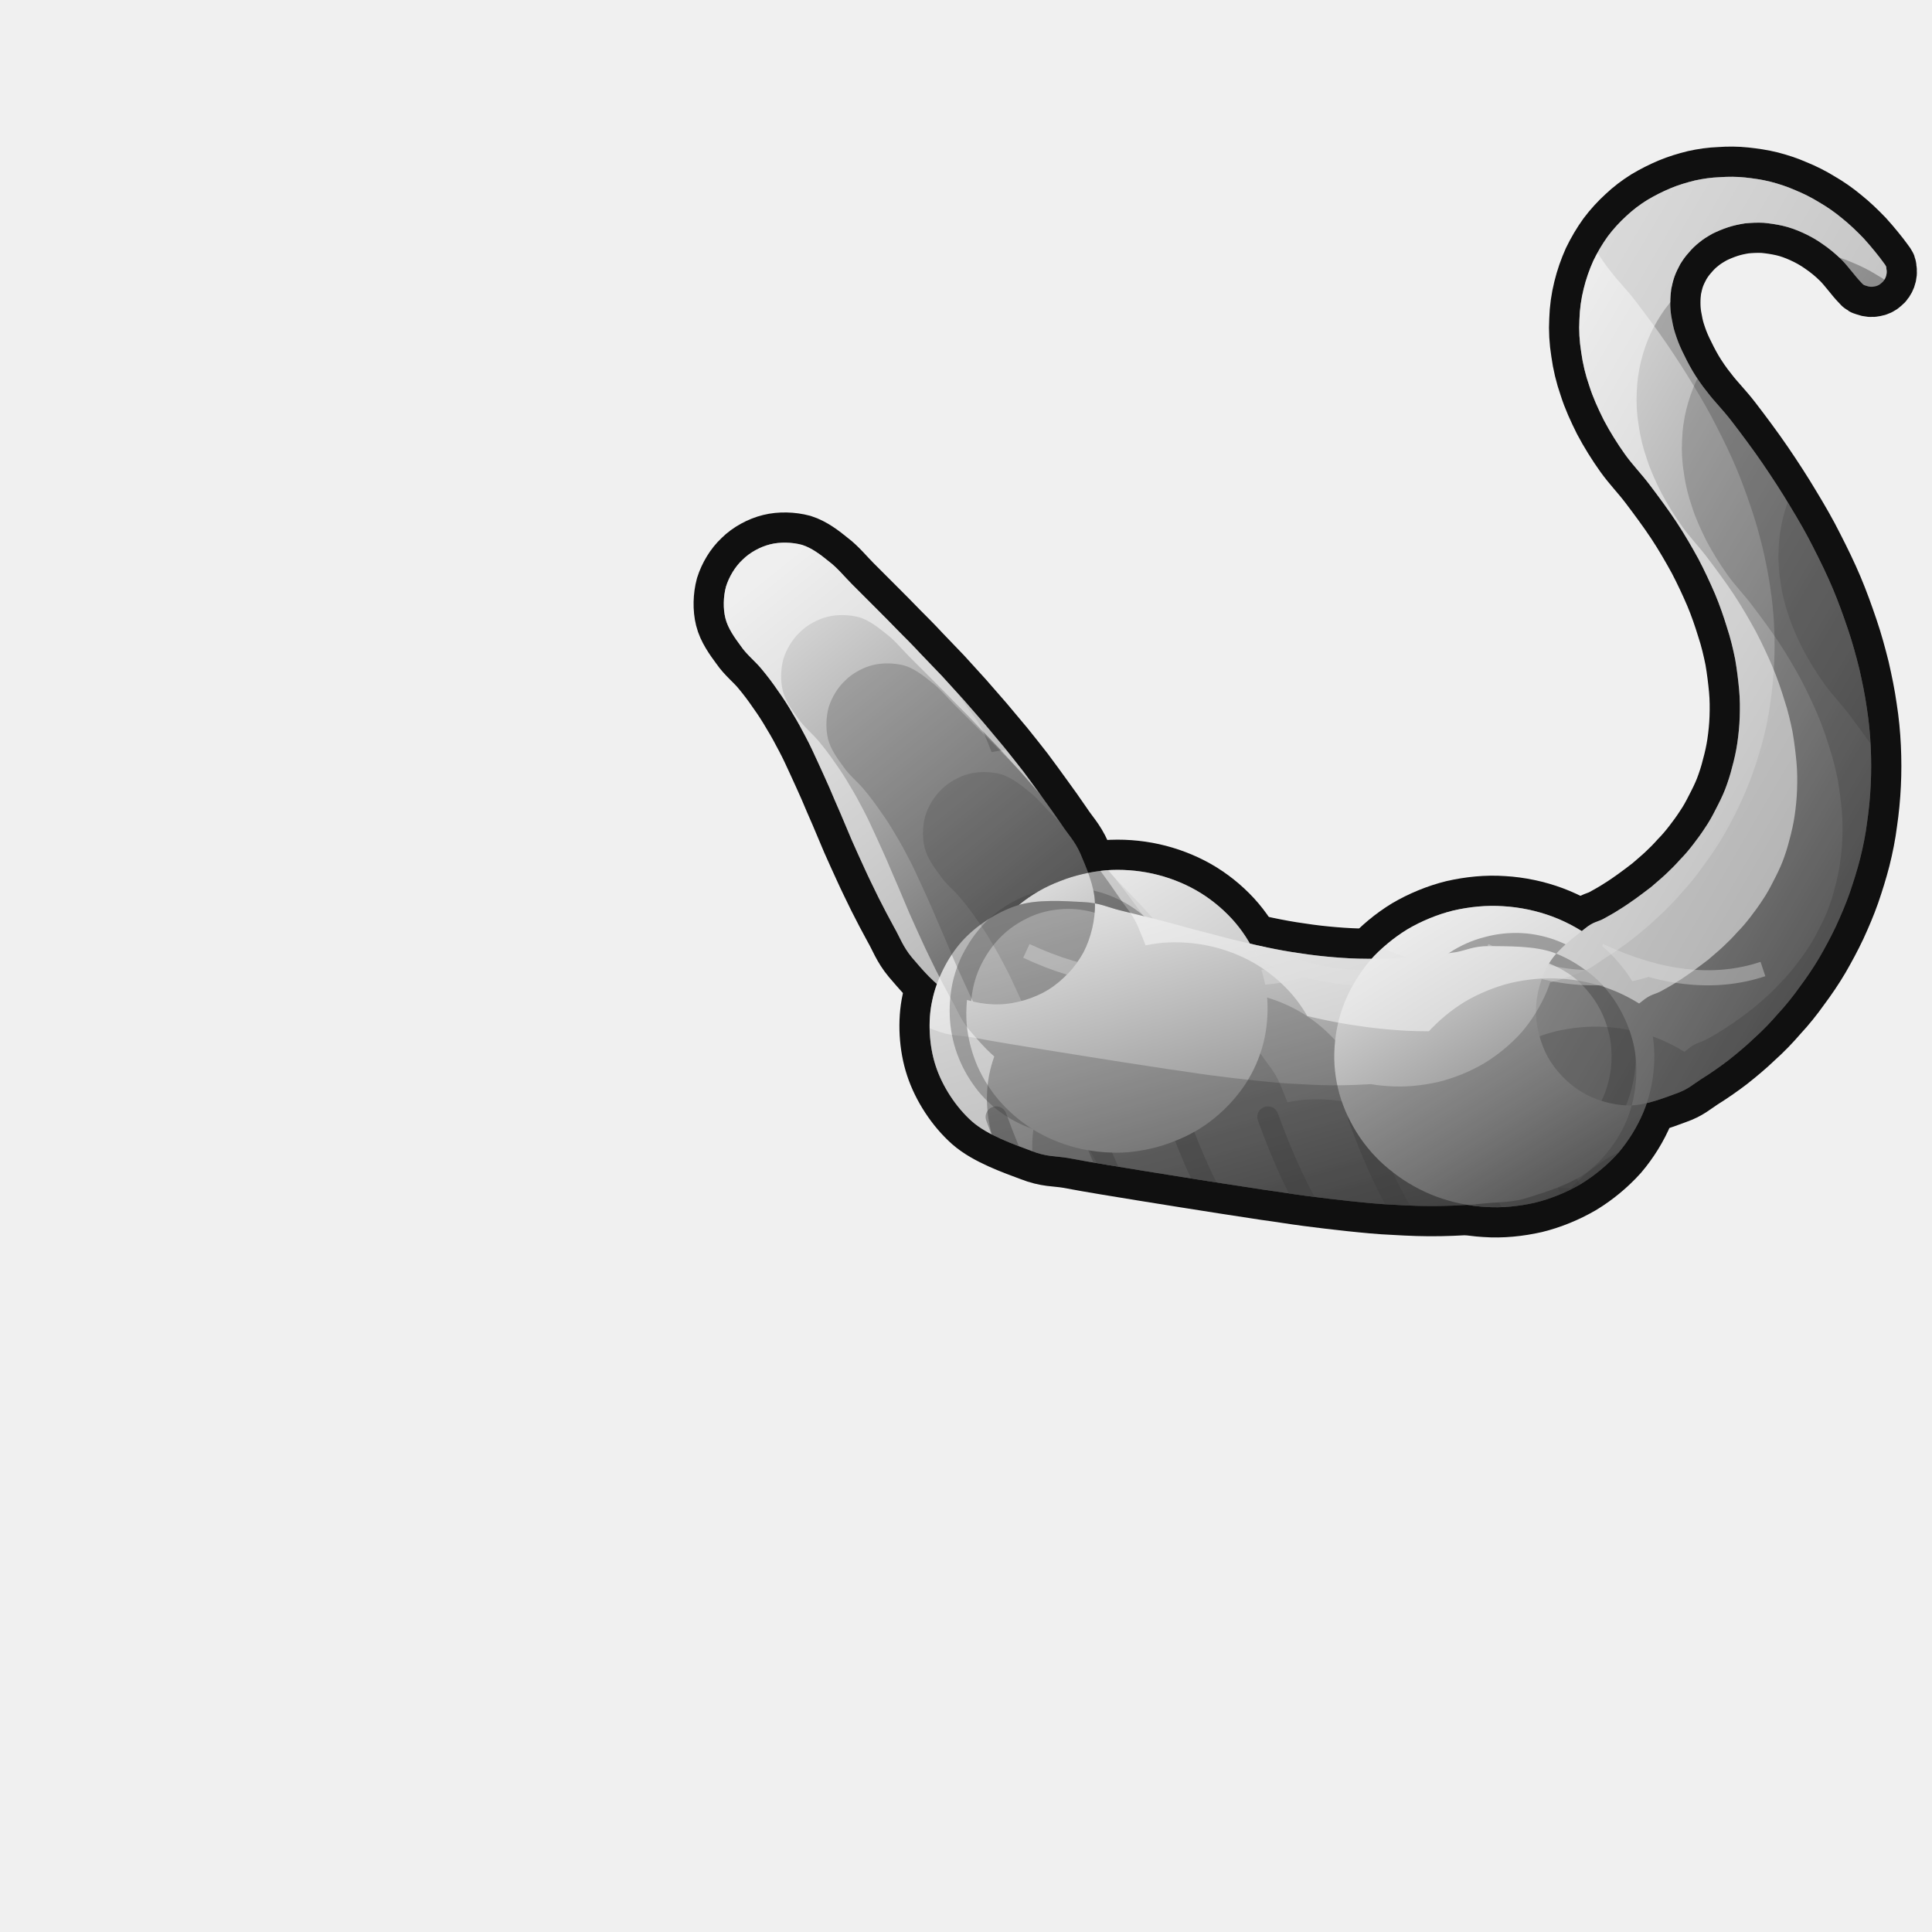
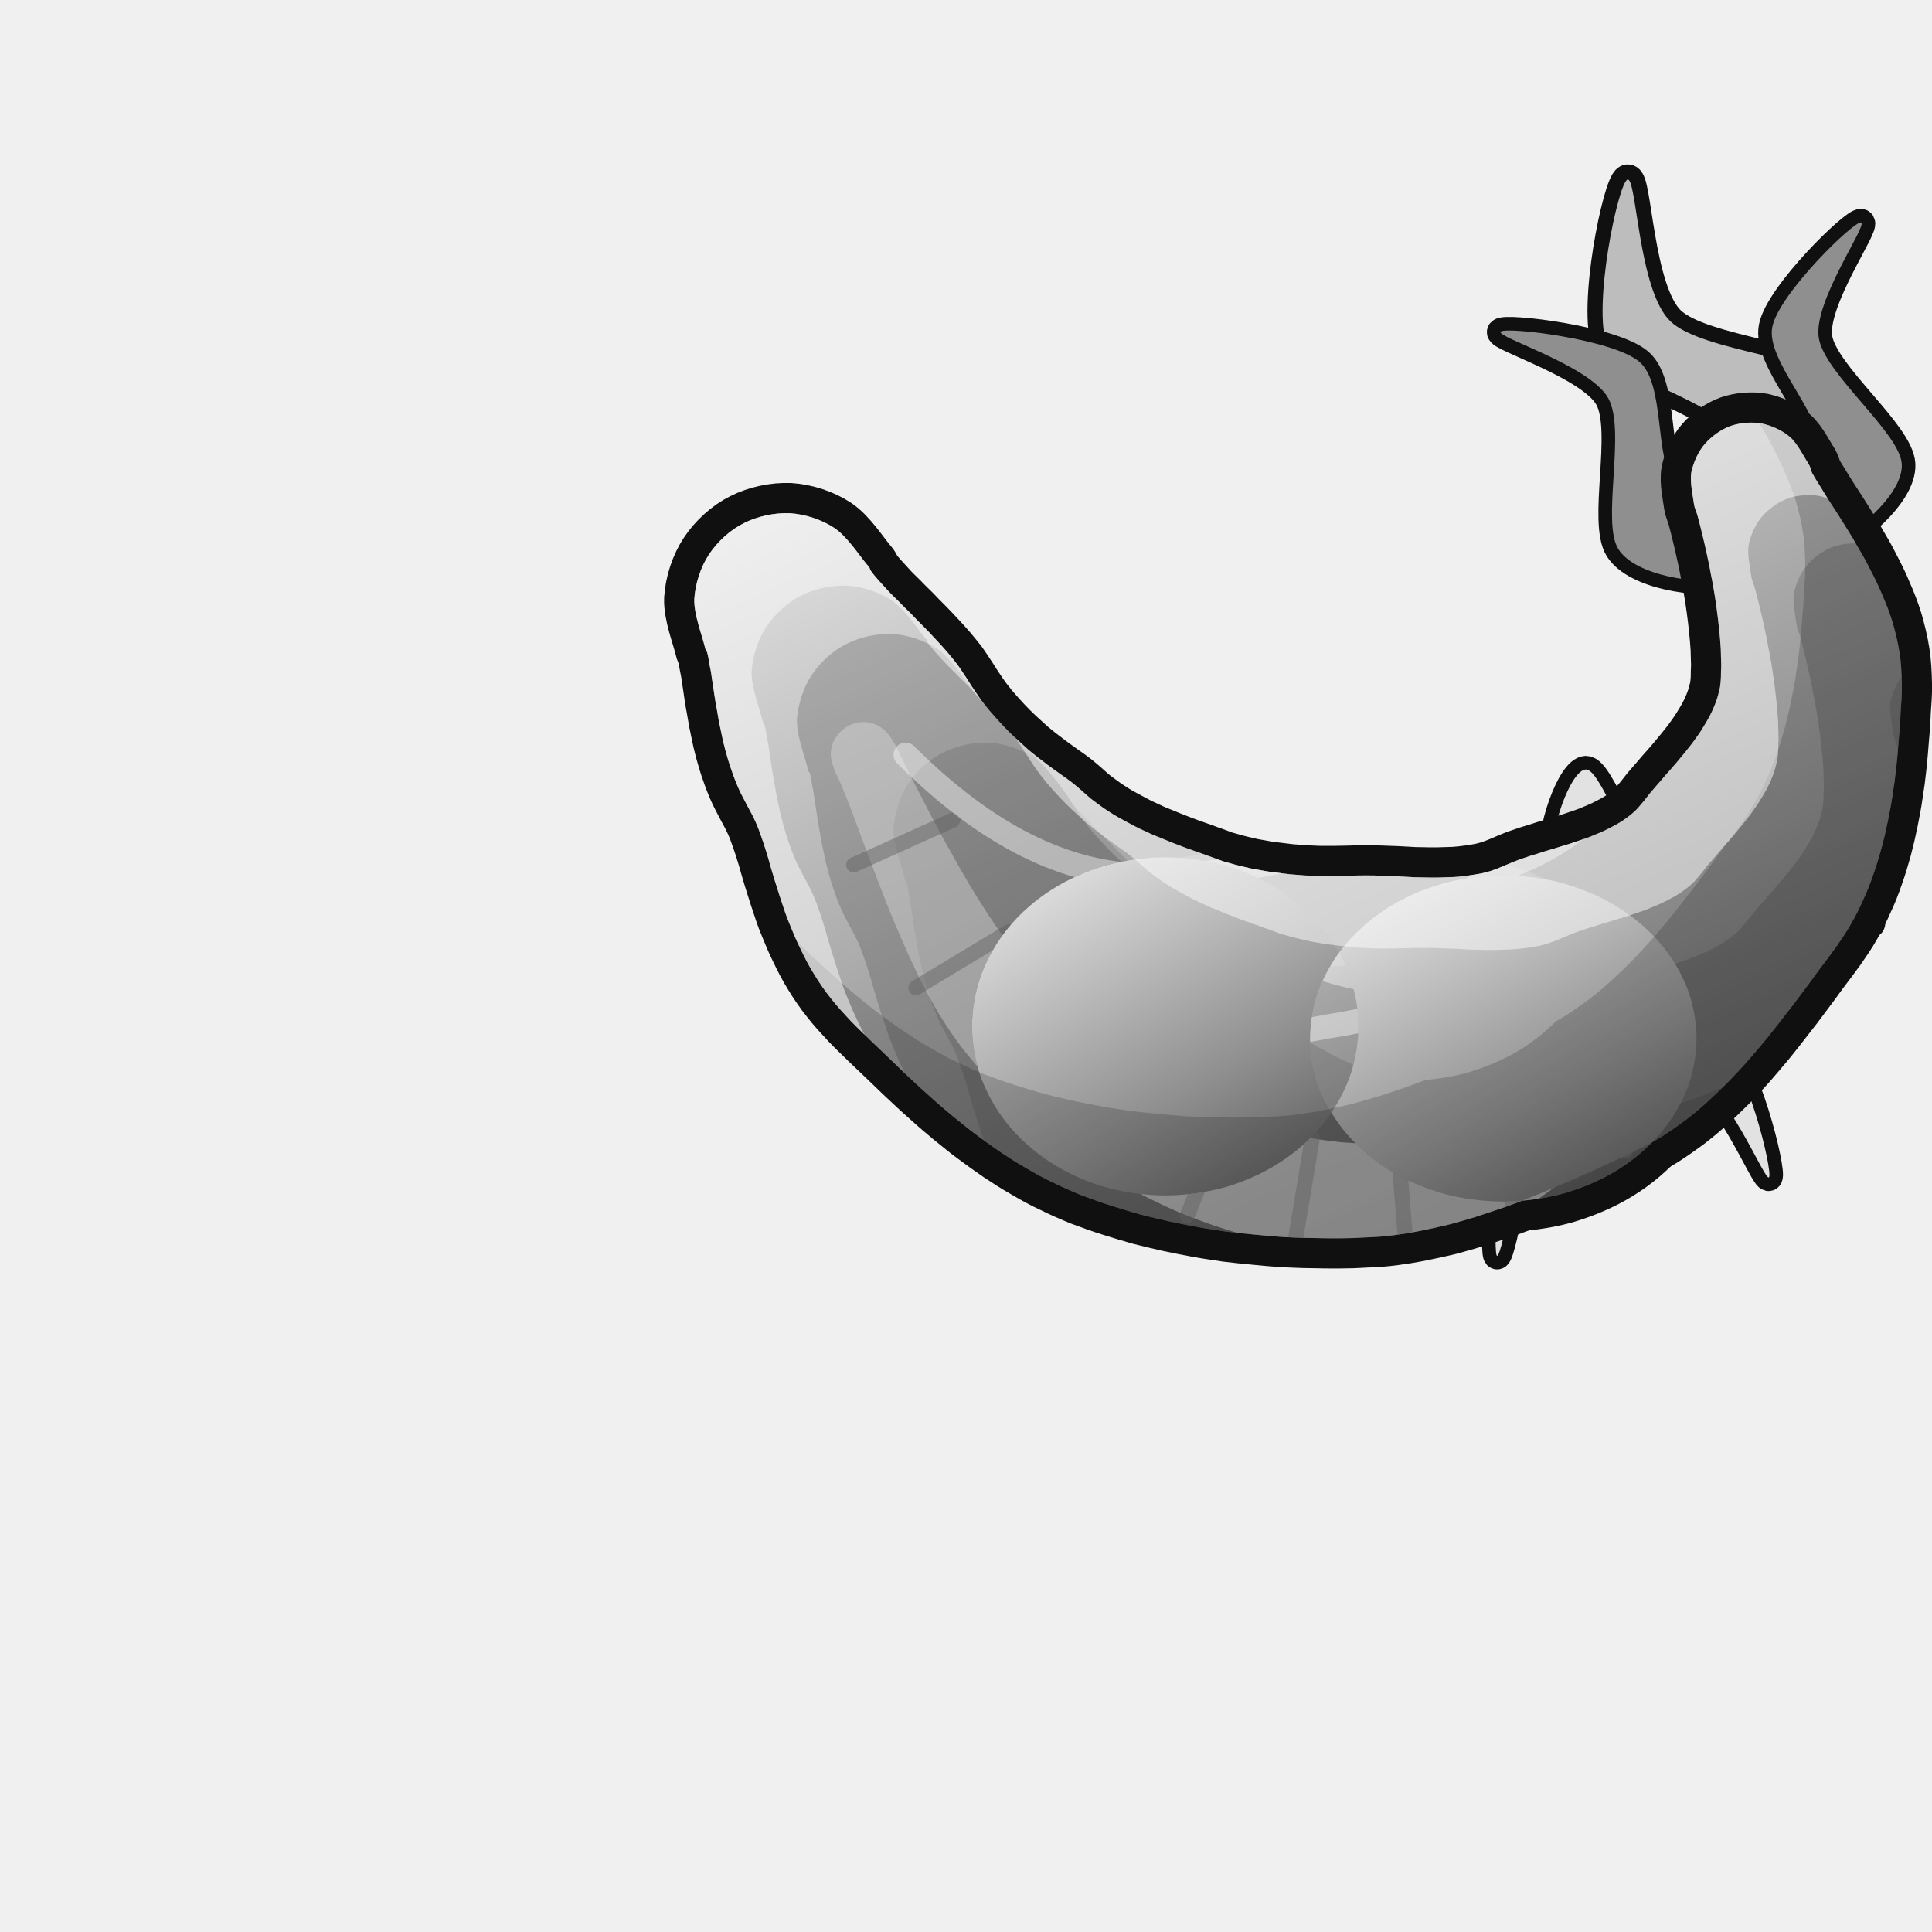
<svg xmlns="http://www.w3.org/2000/svg" viewBox="0 0 64 64" width="512" height="512" shape-rendering="geometricPrecision">
  <defs>
    <linearGradient id="b16-vol" x1="0.18" y1="0.02" x2="0.82" y2="1">
      <stop offset="0" stop-color="#e2e2e2" />
      <stop offset="0.30" stop-color="#bdbdbd" />
      <stop offset="0.66" stop-color="#8f8f8f" />
      <stop offset="1" stop-color="#5d5d5d" />
    </linearGradient>
    <linearGradient id="b16-volV" x1="0.42" y1="0" x2="0.58" y2="1">
      <stop offset="0" stop-color="#e2e2e2" />
      <stop offset="0.34" stop-color="#bdbdbd" />
      <stop offset="0.74" stop-color="#8f8f8f" />
      <stop offset="1" stop-color="#5d5d5d" />
    </linearGradient>
    <linearGradient id="b16-vol2" x1="0.2" y1="0" x2="0.8" y2="1">
      <stop offset="0" stop-color="#bdbdbd" />
      <stop offset="0.5" stop-color="#5d5d5d" />
      <stop offset="1" stop-color="#3b3b3b" />
    </linearGradient>
    <linearGradient id="b16-membrane" x1="0.12" y1="0" x2="0.78" y2="1">
      <stop offset="0" stop-color="#bdbdbd" />
      <stop offset="0.45" stop-color="#8f8f8f" />
      <stop offset="1" stop-color="#5d5d5d" />
    </linearGradient>
    <radialGradient id="b16-sheen" cx="0.34" cy="0.24" r="0.95">
      <stop offset="0" stop-color="#fbfbfb" stop-opacity="0.62" />
      <stop offset="0.38" stop-color="#fbfbfb" stop-opacity="0.22" />
      <stop offset="1" stop-color="#fbfbfb" stop-opacity="0" />
    </radialGradient>
  </defs>
  <g id="b16">
    <defs>
-       <path id="b16-s0" d="M24.54,21.4C24.73,21.68 25.01,21.9 25.21,22.14C25.42,22.39 25.6,22.63 25.77,22.88C25.95,23.13 26.11,23.38 26.26,23.64C26.42,23.9 26.56,24.16 26.7,24.43C26.84,24.69 26.96,24.96 27.09,25.24C27.22,25.52 27.34,25.79 27.47,26.08C27.59,26.36 27.71,26.65 27.84,26.94C27.97,27.24 28.09,27.54 28.22,27.84C28.36,28.15 28.49,28.45 28.64,28.77C28.78,29.08 28.94,29.4 29.1,29.73C29.26,30.05 29.44,30.39 29.62,30.72C29.81,31.05 29.91,31.36 30.21,31.72C30.52,32.08 30.97,32.63 31.45,32.89C31.93,33.14 32.55,33.29 33.1,33.27C33.64,33.26 34.26,33.07 34.72,32.79C35.19,32.5 35.63,32.03 35.89,31.55C36.14,31.07 36.29,30.45 36.27,29.9C36.26,29.36 35.97,28.71 35.79,28.28C35.6,27.85 35.37,27.63 35.17,27.32C34.96,27.01 34.75,26.72 34.54,26.43C34.33,26.14 34.12,25.85 33.91,25.57C33.69,25.29 33.48,25.02 33.26,24.75C33.04,24.48 32.81,24.22 32.59,23.95C32.36,23.69 32.14,23.43 31.91,23.17C31.68,22.91 31.44,22.66 31.21,22.4C30.97,22.15 30.73,21.9 30.49,21.65C30.25,21.39 30,21.14 29.75,20.89C29.51,20.64 29.26,20.39 29,20.13C28.75,19.88 28.49,19.62 28.23,19.36C27.97,19.1 27.74,18.81 27.46,18.6C27.19,18.38 26.89,18.15 26.57,18.05C26.24,17.96 25.84,17.95 25.52,18.03C25.19,18.11 24.84,18.3 24.6,18.54C24.35,18.77 24.15,19.11 24.05,19.43C23.96,19.76 23.95,20.16 24.03,20.48C24.11,20.81 24.34,21.13 24.54,21.4Z" />
-       <path id="b16-s1" d="M41.98,33.1C42.01,33.58 41.97,34.09 41.85,34.56C41.73,35.03 41.52,35.51 41.25,35.92C40.98,36.33 40.62,36.72 40.23,37.04C39.84,37.36 39.37,37.63 38.89,37.81C38.42,38 37.89,38.12 37.37,38.17C36.86,38.21 36.32,38.17 35.82,38.06C35.32,37.95 34.82,37.76 34.38,37.51C33.94,37.26 33.53,36.93 33.19,36.56C32.86,36.2 32.58,35.77 32.38,35.32C32.19,34.88 32.06,34.38 32.02,33.9C31.99,33.42 32.03,32.91 32.15,32.44C32.27,31.97 32.48,31.49 32.75,31.08C33.02,30.67 33.38,30.28 33.77,29.96C34.16,29.64 34.63,29.37 35.11,29.19C35.58,29 36.11,28.88 36.63,28.83C37.14,28.79 37.68,28.83 38.18,28.94C38.68,29.05 39.18,29.24 39.62,29.49C40.06,29.74 40.47,30.07 40.81,30.44C41.14,30.8 41.42,31.23 41.62,31.68C41.81,32.12 41.94,32.62 41.98,33.1Z" />
-       <path id="b16-s2" d="M34.15,38.12C34.68,38.33 34.97,38.29 35.38,38.36C35.8,38.44 36.21,38.51 36.63,38.58C37.05,38.65 37.47,38.72 37.91,38.79C38.34,38.86 38.77,38.93 39.22,39C39.66,39.07 40.1,39.14 40.55,39.21C41,39.28 41.46,39.35 41.92,39.42C42.38,39.48 42.84,39.56 43.31,39.62C43.78,39.68 44.26,39.74 44.74,39.79C45.22,39.84 45.71,39.89 46.2,39.91C46.7,39.94 47.2,39.96 47.71,39.95C48.22,39.94 48.77,39.91 49.26,39.86C49.75,39.81 50.1,39.84 50.66,39.66C51.23,39.48 52.11,39.21 52.65,38.77C53.2,38.33 53.68,37.66 53.93,37C54.18,36.35 54.27,35.53 54.16,34.84C54.05,34.14 53.71,33.39 53.27,32.85C52.83,32.3 52.16,31.82 51.5,31.57C50.85,31.32 49.88,31.35 49.34,31.34C48.79,31.34 48.58,31.48 48.24,31.54C47.9,31.59 47.61,31.63 47.29,31.66C46.96,31.7 46.63,31.73 46.3,31.74C45.96,31.76 45.61,31.77 45.26,31.76C44.91,31.76 44.55,31.74 44.19,31.71C43.83,31.68 43.46,31.64 43.08,31.58C42.71,31.53 42.33,31.46 41.95,31.38C41.56,31.3 41.18,31.2 40.78,31.11C40.39,31.01 40,30.9 39.59,30.8C39.19,30.69 38.79,30.58 38.37,30.47C37.96,30.37 37.54,30.26 37.12,30.16C36.7,30.06 36.43,29.9 35.85,29.88C35.28,29.85 34.34,29.78 33.68,30C33.01,30.22 32.32,30.67 31.85,31.2C31.39,31.72 31.02,32.46 30.88,33.15C30.73,33.83 30.78,34.66 31,35.32C31.22,35.99 31.67,36.68 32.2,37.15C32.72,37.61 33.62,37.92 34.15,38.12Z" />
-       <path id="b16-s3" d="M54.79,35.32C54.76,35.83 54.64,36.36 54.44,36.84C54.24,37.32 53.95,37.79 53.61,38.19C53.26,38.58 52.83,38.94 52.37,39.22C51.91,39.49 51.38,39.71 50.85,39.84C50.32,39.96 49.75,40.02 49.2,39.98C48.66,39.95 48.09,39.83 47.58,39.64C47.07,39.45 46.57,39.17 46.15,38.84C45.72,38.52 45.34,38.11 45.04,37.67C44.75,37.24 44.51,36.74 44.37,36.24C44.23,35.74 44.17,35.2 44.21,34.68C44.24,34.17 44.36,33.64 44.56,33.16C44.76,32.68 45.05,32.21 45.39,31.81C45.74,31.42 46.17,31.06 46.63,30.78C47.09,30.51 47.62,30.29 48.15,30.16C48.68,30.04 49.25,29.98 49.8,30.02C50.34,30.05 50.91,30.17 51.42,30.36C51.93,30.55 52.43,30.83 52.85,31.16C53.28,31.48 53.66,31.89 53.96,32.33C54.25,32.76 54.49,33.26 54.63,33.76C54.77,34.26 54.83,34.8 54.79,35.32Z" />
-       <path id="b16-s4" d="M55.51,36.23C55.91,36.09 56.06,35.94 56.35,35.75C56.64,35.57 56.96,35.35 57.26,35.12C57.55,34.89 57.84,34.65 58.11,34.39C58.39,34.14 58.65,33.87 58.9,33.58C59.16,33.3 59.4,33 59.62,32.69C59.85,32.38 60.07,32.06 60.27,31.72C60.46,31.39 60.65,31.04 60.82,30.68C60.98,30.33 61.14,29.96 61.27,29.59C61.4,29.21 61.52,28.83 61.62,28.44C61.72,28.04 61.8,27.64 61.85,27.24C61.91,26.83 61.95,26.42 61.97,26C61.99,25.59 61.99,25.17 61.97,24.74C61.95,24.32 61.91,23.89 61.84,23.45C61.78,23.02 61.69,22.59 61.59,22.15C61.48,21.71 61.36,21.27 61.21,20.83C61.06,20.39 60.9,19.94 60.71,19.49C60.52,19.04 60.3,18.59 60.07,18.14C59.84,17.68 59.58,17.23 59.3,16.77C59.02,16.3 58.72,15.84 58.4,15.37C58.08,14.9 57.66,14.34 57.36,13.95C57.06,13.56 56.79,13.3 56.58,13.02C56.36,12.75 56.21,12.52 56.07,12.29C55.93,12.05 55.82,11.83 55.72,11.62C55.62,11.41 55.55,11.22 55.49,11.03C55.43,10.85 55.4,10.67 55.37,10.51C55.34,10.34 55.33,10.18 55.33,10.03C55.33,9.87 55.34,9.73 55.36,9.58C55.39,9.44 55.42,9.3 55.47,9.16C55.52,9.02 55.59,8.88 55.66,8.75C55.74,8.62 55.83,8.49 55.94,8.37C56.04,8.25 56.16,8.13 56.29,8.03C56.42,7.92 56.57,7.83 56.73,7.74C56.89,7.66 57.06,7.59 57.24,7.53C57.42,7.47 57.61,7.43 57.8,7.4C58,7.38 58.21,7.37 58.42,7.38C58.63,7.4 58.84,7.43 59.06,7.48C59.28,7.53 59.5,7.61 59.72,7.71C59.94,7.81 60.16,7.93 60.37,8.08C60.59,8.23 60.8,8.4 61.01,8.61C61.21,8.81 61.48,9.18 61.62,9.32C61.75,9.47 61.75,9.44 61.83,9.47C61.91,9.5 62.01,9.51 62.09,9.49C62.17,9.48 62.26,9.44 62.32,9.38C62.39,9.33 62.44,9.25 62.47,9.17C62.5,9.09 62.51,8.99 62.49,8.91C62.48,8.83 62.51,8.85 62.38,8.68C62.26,8.51 61.96,8.14 61.74,7.9C61.51,7.66 61.27,7.43 61.02,7.23C60.78,7.03 60.52,6.85 60.26,6.7C60,6.54 59.74,6.41 59.47,6.3C59.2,6.18 58.92,6.09 58.65,6.02C58.37,5.95 58.09,5.91 57.81,5.88C57.53,5.85 57.25,5.85 56.97,5.87C56.69,5.88 56.41,5.92 56.14,5.98C55.86,6.05 55.59,6.13 55.33,6.24C55.07,6.35 54.81,6.48 54.56,6.63C54.32,6.78 54.08,6.96 53.87,7.16C53.65,7.36 53.44,7.59 53.26,7.83C53.08,8.08 52.92,8.35 52.78,8.64C52.65,8.93 52.54,9.24 52.46,9.57C52.38,9.89 52.33,10.24 52.32,10.59C52.3,10.94 52.32,11.3 52.38,11.67C52.43,12.04 52.52,12.42 52.65,12.79C52.77,13.17 52.94,13.54 53.13,13.92C53.33,14.3 53.58,14.7 53.83,15.05C54.08,15.4 54.35,15.67 54.64,16.05C54.92,16.42 55.27,16.89 55.54,17.3C55.81,17.71 56.04,18.11 56.26,18.51C56.47,18.91 56.65,19.3 56.81,19.67C56.97,20.05 57.1,20.43 57.21,20.79C57.33,21.15 57.41,21.5 57.48,21.84C57.54,22.19 57.58,22.52 57.61,22.84C57.64,23.16 57.64,23.46 57.63,23.76C57.62,24.06 57.59,24.34 57.55,24.62C57.51,24.89 57.45,25.16 57.38,25.41C57.32,25.66 57.24,25.9 57.15,26.14C57.06,26.37 56.95,26.59 56.84,26.8C56.73,27.02 56.62,27.22 56.49,27.41C56.36,27.61 56.23,27.79 56.09,27.97C55.95,28.15 55.81,28.32 55.65,28.48C55.5,28.65 55.35,28.8 55.19,28.95C55.03,29.1 54.86,29.24 54.7,29.38C54.53,29.51 54.36,29.64 54.18,29.77C54.01,29.89 53.84,30.01 53.66,30.12C53.49,30.23 53.33,30.32 53.13,30.43C52.94,30.54 52.79,30.52 52.49,30.77C52.19,31.01 51.6,31.44 51.33,31.89C51.06,32.33 50.89,32.92 50.88,33.44C50.87,33.96 51.02,34.55 51.27,35.01C51.52,35.46 51.94,35.9 52.39,36.17C52.83,36.44 53.42,36.61 53.94,36.62C54.46,36.63 55.1,36.38 55.51,36.23Z" />
+       <path id="b16-s0" d="M23.33,21.36C23.4,21.66 23.4,21.52 23.43,21.63C23.46,21.74 23.48,21.86 23.5,22C23.53,22.13 23.56,22.29 23.58,22.46C23.61,22.62 23.63,22.8 23.66,22.99C23.69,23.18 23.72,23.38 23.76,23.58C23.79,23.78 23.83,23.99 23.88,24.21C23.92,24.42 23.97,24.64 24.03,24.86C24.09,25.07 24.15,25.29 24.23,25.51C24.3,25.72 24.39,25.95 24.48,26.15C24.57,26.35 24.68,26.54 24.77,26.72C24.87,26.9 24.95,27.05 25.03,27.23C25.11,27.4 25.17,27.58 25.24,27.78C25.31,27.97 25.37,28.18 25.44,28.4C25.5,28.62 25.57,28.86 25.64,29.09C25.72,29.33 25.79,29.58 25.88,29.84C25.96,30.09 26.05,30.36 26.16,30.62C26.27,30.89 26.38,31.16 26.52,31.44C26.65,31.71 26.79,31.99 26.96,32.26C27.13,32.54 27.32,32.82 27.53,33.08C27.73,33.34 27.97,33.59 28.19,33.83C28.41,34.06 28.63,34.26 28.85,34.48C29.07,34.69 29.28,34.89 29.5,35.1C29.72,35.31 29.94,35.53 30.17,35.74C30.39,35.95 30.62,36.16 30.86,36.37C31.09,36.58 31.34,36.79 31.58,36.99C31.83,37.19 32.08,37.4 32.34,37.59C32.61,37.79 32.87,37.98 33.15,38.17C33.42,38.35 33.7,38.53 34,38.7C34.29,38.87 34.59,39.04 34.9,39.18C35.2,39.33 35.52,39.47 35.84,39.6C36.16,39.72 36.49,39.84 36.81,39.94C37.13,40.04 37.45,40.14 37.77,40.23C38.09,40.31 38.41,40.39 38.73,40.46C39.05,40.53 39.37,40.59 39.69,40.65C40.01,40.71 40.33,40.75 40.64,40.8C40.96,40.84 41.27,40.87 41.59,40.9C41.9,40.93 42.21,40.96 42.52,40.98C42.83,40.99 43.14,41.01 43.44,41.01C43.75,41.02 44.05,41.02 44.36,41.02C44.66,41.02 44.96,41.01 45.26,40.99C45.56,40.98 45.86,40.96 46.16,40.92C46.46,40.88 46.77,40.83 47.07,40.77C47.37,40.71 47.68,40.64 47.98,40.57C48.28,40.49 48.59,40.4 48.89,40.31C49.19,40.21 49.49,40.11 49.79,40.01C50.09,39.9 50.39,39.79 50.69,39.67C50.98,39.55 51.28,39.43 51.58,39.3C51.87,39.18 52.17,39.05 52.46,38.92C52.76,38.79 53.06,38.65 53.35,38.51C53.64,38.38 53.94,38.25 54.22,38.1C54.51,37.96 54.79,37.81 55.05,37.65C55.32,37.48 55.57,37.3 55.83,37.11C56.08,36.92 56.32,36.72 56.56,36.5C56.79,36.29 57.02,36.07 57.25,35.84C57.47,35.61 57.69,35.38 57.9,35.14C58.11,34.9 58.32,34.65 58.52,34.41C58.72,34.16 58.92,33.91 59.11,33.66C59.31,33.41 59.5,33.16 59.69,32.9C59.88,32.65 60.07,32.39 60.25,32.14C60.44,31.89 60.63,31.64 60.81,31.39C60.98,31.14 61.16,30.89 61.31,30.62C61.46,30.36 61.6,30.09 61.72,29.81C61.85,29.54 61.96,29.25 62.06,28.96C62.16,28.68 62.25,28.38 62.33,28.09C62.41,27.79 62.48,27.49 62.54,27.19C62.6,26.89 62.66,26.59 62.7,26.29C62.75,25.99 62.79,25.69 62.82,25.39C62.85,25.09 62.88,24.79 62.9,24.49C62.93,24.19 62.95,23.9 62.96,23.59C62.98,23.28 63.01,22.97 63,22.64C62.99,22.31 62.98,21.94 62.92,21.6C62.87,21.26 62.78,20.92 62.69,20.6C62.59,20.28 62.47,19.97 62.34,19.68C62.22,19.38 62.07,19.09 61.93,18.82C61.79,18.54 61.64,18.28 61.49,18.03C61.35,17.77 61.19,17.53 61.05,17.3C60.91,17.07 60.77,16.86 60.64,16.66C60.51,16.46 60.39,16.27 60.29,16.1C60.19,15.94 60.1,15.8 60.03,15.67C59.97,15.54 60.01,15.53 59.89,15.33C59.76,15.14 59.55,14.7 59.3,14.48C59.05,14.26 58.69,14.1 58.37,14.03C58.04,13.97 57.65,14 57.33,14.11C57.02,14.22 56.7,14.45 56.48,14.7C56.26,14.95 56.1,15.31 56.03,15.63C55.97,15.96 56.08,16.42 56.11,16.67C56.15,16.91 56.2,16.94 56.24,17.11C56.29,17.29 56.34,17.49 56.39,17.7C56.44,17.9 56.49,18.12 56.54,18.35C56.59,18.57 56.64,18.81 56.68,19.05C56.73,19.28 56.77,19.53 56.81,19.77C56.85,20.02 56.88,20.26 56.91,20.5C56.94,20.73 56.96,20.97 56.98,21.18C57,21.39 57.01,21.6 57.01,21.77C57.02,21.95 57.02,22.1 57.01,22.23C57.01,22.36 57.01,22.45 57,22.56C56.99,22.68 56.98,22.79 56.94,22.92C56.91,23.06 56.86,23.21 56.8,23.36C56.74,23.51 56.67,23.66 56.59,23.8C56.51,23.95 56.41,24.1 56.32,24.25C56.22,24.39 56.12,24.54 56.01,24.68C55.9,24.82 55.79,24.96 55.67,25.1C55.56,25.24 55.44,25.37 55.33,25.5C55.21,25.63 55.1,25.76 54.99,25.89C54.88,26.02 54.77,26.14 54.67,26.26C54.57,26.38 54.49,26.5 54.39,26.61C54.3,26.72 54.21,26.83 54.1,26.92C53.99,27.02 53.86,27.11 53.73,27.2C53.59,27.29 53.44,27.37 53.28,27.45C53.13,27.53 52.96,27.6 52.79,27.67C52.63,27.74 52.45,27.8 52.27,27.86C52.1,27.92 51.92,27.98 51.74,28.03C51.56,28.09 51.38,28.14 51.21,28.19C51.04,28.25 50.86,28.3 50.7,28.35C50.53,28.41 50.36,28.46 50.21,28.52C50.06,28.58 49.92,28.64 49.78,28.7C49.64,28.76 49.51,28.81 49.36,28.86C49.22,28.9 49.07,28.94 48.92,28.96C48.76,28.99 48.6,29.01 48.43,29.03C48.26,29.05 48.09,29.06 47.92,29.06C47.74,29.07 47.56,29.07 47.38,29.07C47.21,29.07 47.03,29.06 46.85,29.06C46.67,29.05 46.49,29.04 46.31,29.03C46.13,29.02 45.95,29.02 45.77,29.01C45.6,29 45.42,29 45.25,29C45.08,29 44.91,29 44.74,29.01C44.57,29.01 44.4,29.02 44.23,29.02C44.06,29.02 43.89,29.02 43.72,29.02C43.55,29.01 43.38,29.01 43.22,29C43.05,28.99 42.88,28.97 42.72,28.96C42.55,28.94 42.39,28.92 42.23,28.9C42.07,28.88 41.92,28.86 41.77,28.83C41.61,28.8 41.46,28.78 41.32,28.74C41.18,28.71 41.04,28.68 40.9,28.64C40.77,28.6 40.64,28.57 40.51,28.53C40.39,28.49 40.28,28.44 40.16,28.4C40.04,28.36 39.93,28.32 39.8,28.27C39.68,28.23 39.54,28.18 39.4,28.13C39.26,28.08 39.11,28.02 38.95,27.96C38.8,27.9 38.64,27.84 38.48,27.77C38.32,27.71 38.15,27.64 37.99,27.56C37.83,27.49 37.66,27.41 37.5,27.32C37.34,27.24 37.18,27.15 37.02,27.06C36.86,26.97 36.71,26.87 36.56,26.77C36.42,26.67 36.27,26.56 36.14,26.46C36.02,26.36 35.91,26.26 35.81,26.17C35.71,26.09 35.64,26.02 35.55,25.95C35.45,25.87 35.36,25.81 35.25,25.73C35.14,25.65 35.02,25.57 34.9,25.48C34.77,25.39 34.64,25.29 34.5,25.18C34.36,25.08 34.22,24.96 34.07,24.84C33.93,24.71 33.78,24.58 33.63,24.44C33.49,24.31 33.34,24.16 33.2,24.01C33.05,23.85 32.91,23.69 32.77,23.53C32.63,23.36 32.49,23.18 32.37,23C32.25,22.83 32.13,22.64 32.03,22.48C31.92,22.32 31.83,22.17 31.72,22.02C31.61,21.88 31.5,21.74 31.38,21.6C31.26,21.46 31.13,21.32 31,21.18C30.87,21.04 30.73,20.89 30.6,20.76C30.46,20.62 30.32,20.48 30.19,20.34C30.06,20.21 29.92,20.08 29.8,19.95C29.67,19.82 29.54,19.7 29.43,19.58C29.32,19.46 29.21,19.34 29.11,19.23C29.01,19.12 28.92,19.01 28.85,18.91C28.78,18.81 28.88,18.88 28.67,18.64C28.47,18.4 28.05,17.76 27.64,17.49C27.22,17.21 26.66,17.03 26.16,17C25.66,16.98 25.09,17.1 24.64,17.33C24.19,17.55 23.76,17.95 23.49,18.36C23.21,18.78 23.03,19.34 23,19.84C22.98,20.34 23.26,21.06 23.33,21.36Z" />
+       <path id="b16-s1" d="M45,34C45,34.58 44.89,35.18 44.69,35.73C44.48,36.28 44.17,36.82 43.78,37.29C43.39,37.76 42.9,38.19 42.36,38.53C41.83,38.87 41.2,39.15 40.58,39.33C39.95,39.5 39.26,39.6 38.6,39.6C37.94,39.6 37.25,39.5 36.62,39.33C36,39.15 35.37,38.87 34.84,38.53C34.3,38.19 33.81,37.76 33.42,37.29C33.03,36.82 32.72,36.28 32.51,35.73C32.31,35.18 32.2,34.58 32.2,34C32.2,33.42 32.31,32.82 32.51,32.27C32.72,31.72 33.03,31.18 33.42,30.71C33.81,30.24 34.3,29.81 34.84,29.47C35.37,29.13 36,28.85 36.62,28.67C37.25,28.5 37.94,28.4 38.6,28.4C39.26,28.4 39.95,28.5 40.58,28.67C41.2,28.85 41.83,29.13 42.36,29.47C42.9,29.81 43.39,30.24 43.78,30.71C44.17,31.18 44.48,31.72 44.69,32.27C44.89,32.82 45,33.42 45,34Z" />
+       <path id="b16-s2" d="M56.2,34.4C56.2,34.96 56.09,35.54 55.89,36.07C55.68,36.6 55.37,37.12 54.98,37.57C54.59,38.02 54.1,38.44 53.56,38.77C53.03,39.1 52.4,39.36 51.78,39.54C51.15,39.71 50.46,39.8 49.8,39.8C49.14,39.8 48.45,39.71 47.82,39.54C47.2,39.36 46.57,39.1 46.04,38.77C45.5,38.44 45.01,38.02 44.62,37.57C44.23,37.12 43.92,36.6 43.71,36.07C43.51,35.54 43.4,34.96 43.4,34.4C43.4,33.84 43.51,33.26 43.71,32.73C43.92,32.2 44.23,31.68 44.62,31.23C45.01,30.78 45.5,30.36 46.04,30.03C46.57,29.7 47.2,29.44 47.82,29.26C48.45,29.09 49.14,29 49.8,29C50.46,29 51.15,29.09 51.78,29.26C52.4,29.44 53.03,29.7 53.56,30.03C54.1,30.36 54.59,30.78 54.98,31.23C55.37,31.68 55.68,32.2 55.89,32.73C56.09,33.26 56.2,33.84 56.2,34.4Z" />
      <clipPath id="b16-clip">
        <use href="#b16-s0" />
        <use href="#b16-s1" />
        <use href="#b16-s2" />
-         <use href="#b16-s3" />
-         <use href="#b16-s4" />
      </clipPath>
      <mask id="b16-rim" maskUnits="userSpaceOnUse" x="0" y="0" width="64" height="64">
        <rect width="64" height="64" fill="#000" />
        <use href="#b16-s0" fill="#fff" />
        <use href="#b16-s1" fill="#fff" />
        <use href="#b16-s2" fill="#fff" />
-         <use href="#b16-s3" fill="#fff" />
-         <use href="#b16-s4" fill="#fff" />
        <g transform="translate(1.9,2.4)">
          <use href="#b16-s0" fill="#000" />
          <use href="#b16-s1" fill="#000" />
          <use href="#b16-s2" fill="#000" />
-           <use href="#b16-s3" fill="#000" />
-           <use href="#b16-s4" fill="#000" />
        </g>
      </mask>
      <mask id="b16-core" maskUnits="userSpaceOnUse" x="0" y="0" width="64" height="64">
        <rect width="64" height="64" fill="#000" />
        <use href="#b16-s0" fill="#fff" />
        <use href="#b16-s1" fill="#fff" />
        <use href="#b16-s2" fill="#fff" />
-         <use href="#b16-s3" fill="#fff" />
-         <use href="#b16-s4" fill="#fff" />
        <g transform="translate(-3.2,-4)">
          <use href="#b16-s0" fill="#000" />
          <use href="#b16-s1" fill="#000" />
          <use href="#b16-s2" fill="#000" />
-           <use href="#b16-s3" fill="#000" />
-           <use href="#b16-s4" fill="#000" />
        </g>
      </mask>
    </defs>
+     <path d="M51.46,28.51C51.64,29.41 52.71,31.52 53.76,31.54C54.8,31.56 57.18,28.78 58.41,28.64C59.65,28.49 61.91,30.85 62,30.6C62.09,30.35 60.09,27.29 59.01,26.98C57.94,26.67 55.81,28.75 54.84,28.53C53.87,28.3 53.05,25.5 52.54,25.49C52.03,25.49 51.28,27.6 51.46,28.51Z" fill="#101010" stroke="#101010" stroke-width="0.9" stroke-linejoin="round" stroke-linecap="round" />
+     <path d="M51.46,28.51C51.64,29.41 52.71,31.52 53.76,31.54C54.8,31.56 57.18,28.78 58.41,28.64C59.65,28.49 61.91,30.85 62,30.6C62.09,30.35 60.09,27.29 59.01,26.98C57.94,26.67 55.81,28.75 54.84,28.53C53.87,28.3 53.05,25.5 52.54,25.49C52.03,25.49 51.28,27.6 51.46,28.51Z" fill="#e2e2e2" />
+     <path d="M49.15,32.59C49.07,33.46 49.3,36.02 50.32,36.45C51.33,36.89 54.69,35.11 55.93,35.49C57.18,35.87 58.46,39.16 58.6,39C58.74,38.84 57.85,35.08 56.87,34.41C55.88,33.73 52.91,35.05 52.01,34.48C51.11,33.91 51.28,30.9 50.85,30.61C50.42,30.33 49.23,31.71 49.15,32.59Z" fill="#101010" stroke="#101010" stroke-width="0.9" stroke-linejoin="round" stroke-linecap="round" />
+     <path d="M49.15,32.59C49.07,33.46 49.3,36.02 50.32,36.45C51.33,36.89 54.69,35.11 55.93,35.49C57.18,35.87 58.46,39.16 58.6,39C58.74,38.84 57.85,35.08 56.87,34.41C55.88,33.73 52.91,35.05 52.01,34.48C51.11,33.91 51.28,30.9 50.85,30.61C50.42,30.33 49.23,31.71 49.15,32.59Z" fill="#e2e2e2" />
+     <path d="M43.99,31.44C43.59,32.18 42.64,34.63 43.36,35.49C44.09,36.35 47.9,36.23 48.84,37.14C49.77,38.06 49.43,41.67 49.6,41.6C49.77,41.53 50.58,37.71 49.95,36.66C49.31,35.62 45.97,35.53 45.38,34.61C44.79,33.7 46.22,31.04 46.01,30.56C45.8,30.09 44.39,30.7 43.99,31.44Z" fill="#101010" stroke="#101010" stroke-width="0.9" stroke-linejoin="round" stroke-linecap="round" />
+     <path d="M43.99,31.44C43.59,32.18 42.64,34.63 43.36,35.49C44.09,36.35 47.9,36.23 48.84,37.14C49.77,38.06 49.43,41.67 49.6,41.6C49.77,41.53 50.58,37.71 49.95,36.66C49.31,35.62 45.97,35.53 45.38,34.61C44.79,33.7 46.22,31.04 46.01,30.56C45.8,30.09 44.39,30.7 43.99,31.44Z" fill="#e2e2e2" />
+     <path d="M60.48,17.17C61.14,16.3 61.84,13.79 61.06,12.81C60.29,11.83 56.4,11.67 55.33,10.64C54.26,9.61 54.22,5.83 53.91,5.95C53.6,6.08 52.74,10.2 53.24,11.45C53.74,12.7 56.75,13.21 57.26,14.29C57.78,15.37 56.2,18.22 56.68,18.66C57.16,19.09 59.82,18.05 60.48,17.17Z" fill="#101010" stroke="#101010" stroke-width="1" stroke-linejoin="round" stroke-linecap="round" />
+     <path d="M60.48,17.17C61.14,16.3 61.84,13.79 61.06,12.81C60.29,11.83 56.4,11.67 55.33,10.64C54.26,9.61 54.22,5.83 53.91,5.95C53.6,6.08 52.74,10.2 53.24,11.45C53.74,12.7 56.75,13.21 57.26,14.29C57.78,15.37 56.2,18.22 56.68,18.66C57.16,19.09 59.82,18.05 60.48,17.17Z" fill="#bdbdbd" />
+     <path d="M60.55,18.08C61.34,17.77 63.05,16.41 63,15.38C62.95,14.34 60.45,12.4 60.25,11.2C60.05,10 61.89,7.43 61.65,7.37C61.42,7.31 58.93,9.73 58.71,10.83C58.49,11.93 60.34,13.71 60.2,14.7C60.06,15.69 57.7,16.9 57.75,17.4C57.81,17.91 59.77,18.38 60.55,18.08Z" fill="#101010" stroke="#101010" stroke-width="0.9" stroke-linejoin="round" stroke-linecap="round" />
+     <path d="M60.55,18.08C61.34,17.77 63.05,16.41 63,15.38C62.95,14.34 60.45,12.4 60.25,11.2C60.05,10 61.89,7.43 61.65,7.37C61.42,7.31 58.93,9.73 58.71,10.83C58.49,11.93 60.34,13.71 60.2,14.7C60.06,15.69 57.7,16.9 57.75,17.4C57.81,17.91 59.77,18.38 60.55,18.08Z" fill="#8f8f8f" />
+     <path d="M58.94,16.99C58.7,16.52 56.18,16.75 55.48,16C54.79,15.25 55.18,12.74 54.31,11.99C53.45,11.24 49.86,10.81 49.71,10.99C49.56,11.17 52.7,12.12 53.28,13.2C53.87,14.28 53.04,17.29 53.61,18.19C54.18,19.09 56.27,19.36 57.07,19.18C57.87,19 59.18,17.47 58.94,16.99Z" fill="#101010" stroke="#101010" stroke-width="0.9" stroke-linejoin="round" stroke-linecap="round" />
+     <path d="M58.94,16.99C58.7,16.52 56.18,16.75 55.48,16C54.79,15.25 55.18,12.74 54.31,11.99C53.45,11.24 49.86,10.81 49.71,10.99C49.56,11.17 52.7,12.12 53.28,13.2C53.87,14.28 53.04,17.29 53.61,18.19C54.18,19.09 56.27,19.36 57.07,19.18C57.87,19 59.18,17.47 58.94,16.99Z" fill="#8f8f8f" />
    <use href="#b16-s0" fill="#101010" stroke="#101010" stroke-width="2" stroke-linejoin="round" stroke-linecap="round" />
    <use href="#b16-s1" fill="#101010" stroke="#101010" stroke-width="2" stroke-linejoin="round" stroke-linecap="round" />
    <use href="#b16-s2" fill="#101010" stroke="#101010" stroke-width="2" stroke-linejoin="round" stroke-linecap="round" />
-     <use href="#b16-s3" fill="#101010" stroke="#101010" stroke-width="2" stroke-linejoin="round" stroke-linecap="round" />
-     <use href="#b16-s4" fill="#101010" stroke="#101010" stroke-width="2" stroke-linejoin="round" stroke-linecap="round" />
    <use href="#b16-s0" fill="url(#b16-vol)" />
    <use href="#b16-s1" fill="url(#b16-vol)" />
    <use href="#b16-s2" fill="url(#b16-vol)" />
-     <use href="#b16-s3" fill="url(#b16-vol)" />
-     <use href="#b16-s4" fill="url(#b16-vol)" />
    <g clip-path="url(#b16-clip)">
      <g transform="translate(3.4,4.0)" opacity="0.26">
        <use href="#b16-s0" fill="#3b3b3b" />
        <use href="#b16-s1" fill="#3b3b3b" />
        <use href="#b16-s2" fill="#3b3b3b" />
-         <use href="#b16-s3" fill="#3b3b3b" />
-         <use href="#b16-s4" fill="#3b3b3b" />
      </g>
      <g transform="translate(6.6,7.6)" opacity="0.13">
        <use href="#b16-s0" fill="#101010" />
        <use href="#b16-s1" fill="#101010" />
        <use href="#b16-s2" fill="#101010" />
-         <use href="#b16-s3" fill="#101010" />
-         <use href="#b16-s4" fill="#101010" />
      </g>
    </g>
    <g mask="url(#b16-core)" opacity="0.2">
      <rect width="64" height="64" fill="#101010" />
    </g>
    <g mask="url(#b16-rim)" opacity="0.52">
      <rect width="64" height="64" fill="#fbfbfb" />
    </g>
    <g clip-path="url(#b16-clip)">
-       <path d="M38.98,33.21C39.01,33.6 38.98,34.01 38.9,34.38C38.82,34.75 38.67,35.13 38.47,35.46C38.28,35.79 38.03,36.1 37.75,36.35C37.47,36.6 37.13,36.81 36.79,36.96C36.45,37.11 36.07,37.2 35.7,37.23C35.33,37.26 34.94,37.23 34.58,37.14C34.22,37.05 33.85,36.89 33.54,36.69C33.22,36.49 32.92,36.22 32.68,35.93C32.44,35.63 32.23,35.28 32.09,34.93C31.94,34.57 31.85,34.17 31.82,33.79C31.79,33.4 31.82,32.99 31.9,32.62C31.98,32.25 32.13,31.87 32.33,31.54C32.52,31.21 32.77,30.9 33.05,30.65C33.33,30.4 33.67,30.19 34.01,30.04C34.35,29.89 34.73,29.8 35.1,29.77C35.47,29.74 35.86,29.77 36.22,29.86C36.58,29.95 36.95,30.11 37.26,30.31C37.58,30.51 37.88,30.78 38.12,31.07C38.36,31.37 38.57,31.72 38.71,32.07C38.86,32.43 38.95,32.83 38.98,33.21Z" fill="none" stroke="#3b3b3b" stroke-width="0.7" opacity="0.35" />
-       <path d="M53.78,35.22C53.76,35.6 53.67,35.99 53.54,36.35C53.4,36.7 53.2,37.05 52.96,37.34C52.73,37.64 52.43,37.91 52.12,38.11C51.8,38.32 51.44,38.48 51.08,38.57C50.72,38.67 50.33,38.71 49.96,38.69C49.59,38.67 49.2,38.58 48.86,38.44C48.51,38.3 48.17,38.1 47.88,37.86C47.6,37.61 47.34,37.31 47.14,36.99C46.94,36.67 46.78,36.3 46.69,35.93C46.59,35.57 46.56,35.16 46.58,34.78C46.6,34.4 46.69,34.01 46.82,33.65C46.96,33.3 47.16,32.95 47.4,32.66C47.63,32.36 47.93,32.09 48.24,31.89C48.56,31.68 48.92,31.52 49.28,31.43C49.64,31.33 50.03,31.29 50.4,31.31C50.77,31.33 51.16,31.42 51.5,31.56C51.85,31.7 52.19,31.9 52.48,32.14C52.76,32.39 53.02,32.69 53.22,33.01C53.42,33.33 53.58,33.7 53.67,34.07C53.77,34.43 53.8,34.84 53.78,35.22Z" fill="none" stroke="#3b3b3b" stroke-width="0.8" opacity="0.4" />
-       <path d="M33,37q1.6,4.4 3.4,5.2M36,37q1.6,4.4 3.4,5.2M39,37q1.6,4.4 3.4,5.2M42,37q1.6,4.4 3.4,5.2M45,37q1.6,4.4 3.4,5.2M48,37q1.6,4.4 3.4,5.2M51,37q1.6,4.4 3.4,5.2" fill="none" stroke="#3b3b3b" stroke-width="0.7" opacity="0.4" stroke-linecap="round" />
-       <path d="M34,31.5q3,1.4 5.4,0.6M37.8,31.5q3,1.4 5.4,0.6M41.6,31.5q3,1.4 5.4,0.6M45.4,31.5q3,1.4 5.4,0.6M49.2,31.5q3,1.4 5.4,0.6M53,31.5q3,1.4 5.4,0.6" fill="none" stroke="#e2e2e2" stroke-width="0.5" opacity="0.4" />
+       <path d="M27.63,25.47C27.69,25.65 27.78,25.78 27.86,25.98C27.94,26.17 28.03,26.4 28.13,26.65C28.23,26.9 28.33,27.18 28.44,27.48C28.55,27.77 28.67,28.09 28.79,28.42C28.92,28.74 29.04,29.09 29.18,29.43C29.31,29.78 29.45,30.13 29.6,30.49C29.75,30.84 29.9,31.2 30.06,31.55C30.22,31.9 30.38,32.25 30.56,32.59C30.73,32.93 30.91,33.26 31.1,33.58C31.29,33.89 31.49,34.19 31.69,34.47C31.89,34.75 32.1,35 32.31,35.25C32.53,35.51 32.74,35.75 32.97,35.98C33.2,36.22 33.43,36.45 33.68,36.67C33.92,36.9 34.17,37.11 34.43,37.32C34.68,37.52 34.94,37.73 35.2,37.92C35.46,38.11 35.73,38.3 36,38.48C36.27,38.66 36.54,38.84 36.81,39C37.09,39.17 37.36,39.33 37.64,39.48C37.92,39.63 38.2,39.77 38.48,39.9C38.76,40.03 39.04,40.16 39.33,40.27C39.61,40.38 39.9,40.49 40.19,40.59C40.48,40.68 40.77,40.78 41.07,40.86C41.36,40.94 41.66,41.02 41.97,41.08C42.27,41.15 42.57,41.21 42.88,41.26C43.19,41.31 43.5,41.36 43.81,41.39C44.11,41.42 44.43,41.45 44.74,41.46C45.05,41.48 45.36,41.49 45.67,41.48C45.98,41.47 46.29,41.45 46.59,41.42C46.9,41.38 47.2,41.33 47.51,41.27C47.81,41.21 48.12,41.13 48.42,41.03C48.73,40.93 49.05,40.81 49.36,40.66C49.67,40.51 49.98,40.34 50.28,40.16C50.58,39.98 50.87,39.78 51.15,39.58C51.43,39.38 51.71,39.17 51.98,38.96C52.25,38.74 52.51,38.52 52.76,38.31C53.02,38.1 53.26,37.88 53.5,37.68C53.73,37.48 53.95,37.27 54.16,37.09C54.37,36.91 54.57,36.73 54.75,36.57C54.93,36.42 55.09,36.28 55.23,36.17C55.38,36.05 55.49,36.01 55.61,35.89C55.74,35.77 55.9,35.62 55.98,35.46C56.05,35.3 56.09,35.09 56.08,34.91C56.06,34.73 55.99,34.53 55.89,34.39C55.79,34.24 55.62,34.1 55.46,34.02C55.3,33.95 55.09,33.91 54.91,33.92C54.73,33.94 54.55,34.03 54.39,34.11C54.22,34.19 54.11,34.29 53.95,34.4C53.78,34.52 53.58,34.65 53.38,34.79C53.18,34.93 52.96,35.08 52.73,35.23C52.5,35.38 52.26,35.55 52.01,35.71C51.76,35.87 51.5,36.03 51.24,36.19C50.97,36.35 50.7,36.5 50.44,36.65C50.17,36.8 49.9,36.94 49.64,37.07C49.38,37.19 49.12,37.31 48.87,37.4C48.63,37.5 48.4,37.58 48.18,37.64C47.96,37.7 47.78,37.74 47.58,37.77C47.37,37.8 47.18,37.81 46.97,37.83C46.75,37.85 46.53,37.86 46.3,37.87C46.08,37.88 45.85,37.88 45.62,37.88C45.39,37.88 45.15,37.88 44.91,37.87C44.68,37.86 44.43,37.84 44.19,37.81C43.95,37.78 43.71,37.75 43.47,37.71C43.23,37.67 42.99,37.62 42.75,37.57C42.51,37.52 42.27,37.46 42.04,37.39C41.8,37.33 41.57,37.25 41.34,37.18C41.11,37.1 40.89,37.02 40.67,36.93C40.45,36.84 40.23,36.75 40.01,36.64C39.79,36.54 39.57,36.43 39.35,36.31C39.12,36.19 38.9,36.06 38.68,35.92C38.45,35.79 38.23,35.65 38.01,35.5C37.79,35.35 37.57,35.19 37.35,35.03C37.13,34.87 36.92,34.7 36.7,34.53C36.49,34.35 36.28,34.17 36.08,33.99C35.87,33.81 35.67,33.63 35.46,33.45C35.26,33.26 35.06,33.07 34.87,32.89C34.68,32.7 34.49,32.53 34.31,32.33C34.12,32.14 33.95,31.95 33.77,31.73C33.58,31.5 33.4,31.26 33.21,30.99C33.02,30.73 32.83,30.44 32.64,30.15C32.45,29.86 32.26,29.55 32.08,29.25C31.9,28.94 31.72,28.63 31.55,28.32C31.37,28.01 31.2,27.7 31.04,27.4C30.88,27.1 30.73,26.8 30.59,26.53C30.44,26.25 30.31,25.98 30.18,25.74C30.06,25.49 29.94,25.25 29.84,25.05C29.74,24.85 29.68,24.69 29.57,24.53C29.47,24.37 29.35,24.21 29.2,24.11C29.06,24 28.86,23.94 28.68,23.92C28.5,23.91 28.29,23.95 28.13,24.03C27.97,24.11 27.81,24.25 27.71,24.4C27.6,24.54 27.54,24.74 27.52,24.92C27.51,25.1 27.57,25.3 27.63,25.47Z" fill="#e2e2e2" opacity="0.4" />
+       <path d="M31.56,27.17L28.28,28.65M33.43,30.86L30.34,32.72M35.48,33.43L32.96,36M38.01,35.5L36,38.48M40.67,36.93L39.33,40.27M43.47,37.71L42.88,41.26M46.3,37.85L46.59,41.44M48.76,37.18L50.39,40.39M51.67,35.26L53.84,38.13" fill="none" stroke="#5d5d5d" stroke-width="0.5" opacity="0.45" stroke-linecap="round" stroke-linejoin="round" />
+       <path d="M30,25q4,4 8,4q5,0 8,-2M34,33q5,2 10,1q4,-0.6 7,-3M49,29q4,-1 6,-5" fill="none" stroke="#fbfbfb" stroke-width="0.8" opacity="0.45" stroke-linecap="round" stroke-linejoin="round" />
+       <path d="M52,30C52,30.21 51.86,30.42 51.61,30.62C51.35,30.81 50.96,31.01 50.47,31.18C49.99,31.34 49.37,31.5 48.7,31.62C48.04,31.74 47.26,31.84 46.47,31.9C45.69,31.97 44.82,32 44,32C43.18,32 42.31,31.97 41.53,31.9C40.74,31.84 39.96,31.74 39.3,31.62C38.63,31.5 38.01,31.34 37.53,31.18C37.04,31.01 36.65,30.81 36.39,30.62C36.14,30.42 36,30.21 36,30C36,29.79 36.14,29.58 36.39,29.38C36.65,29.19 37.04,28.99 37.53,28.82C38.01,28.66 38.63,28.5 39.3,28.38C39.96,28.26 40.74,28.16 41.53,28.1C42.31,28.03 43.18,28 44,28C44.82,28 45.69,28.03 46.47,28.1C47.26,28.16 48.04,28.26 48.7,28.38C49.37,28.5 49.99,28.66 50.47,28.82C50.96,28.99 51.35,29.19 51.61,29.38C51.86,29.58 52,29.79 52,30Z" fill="#fbfbfb" opacity="0.18" />
    </g>
  </g>
</svg>
